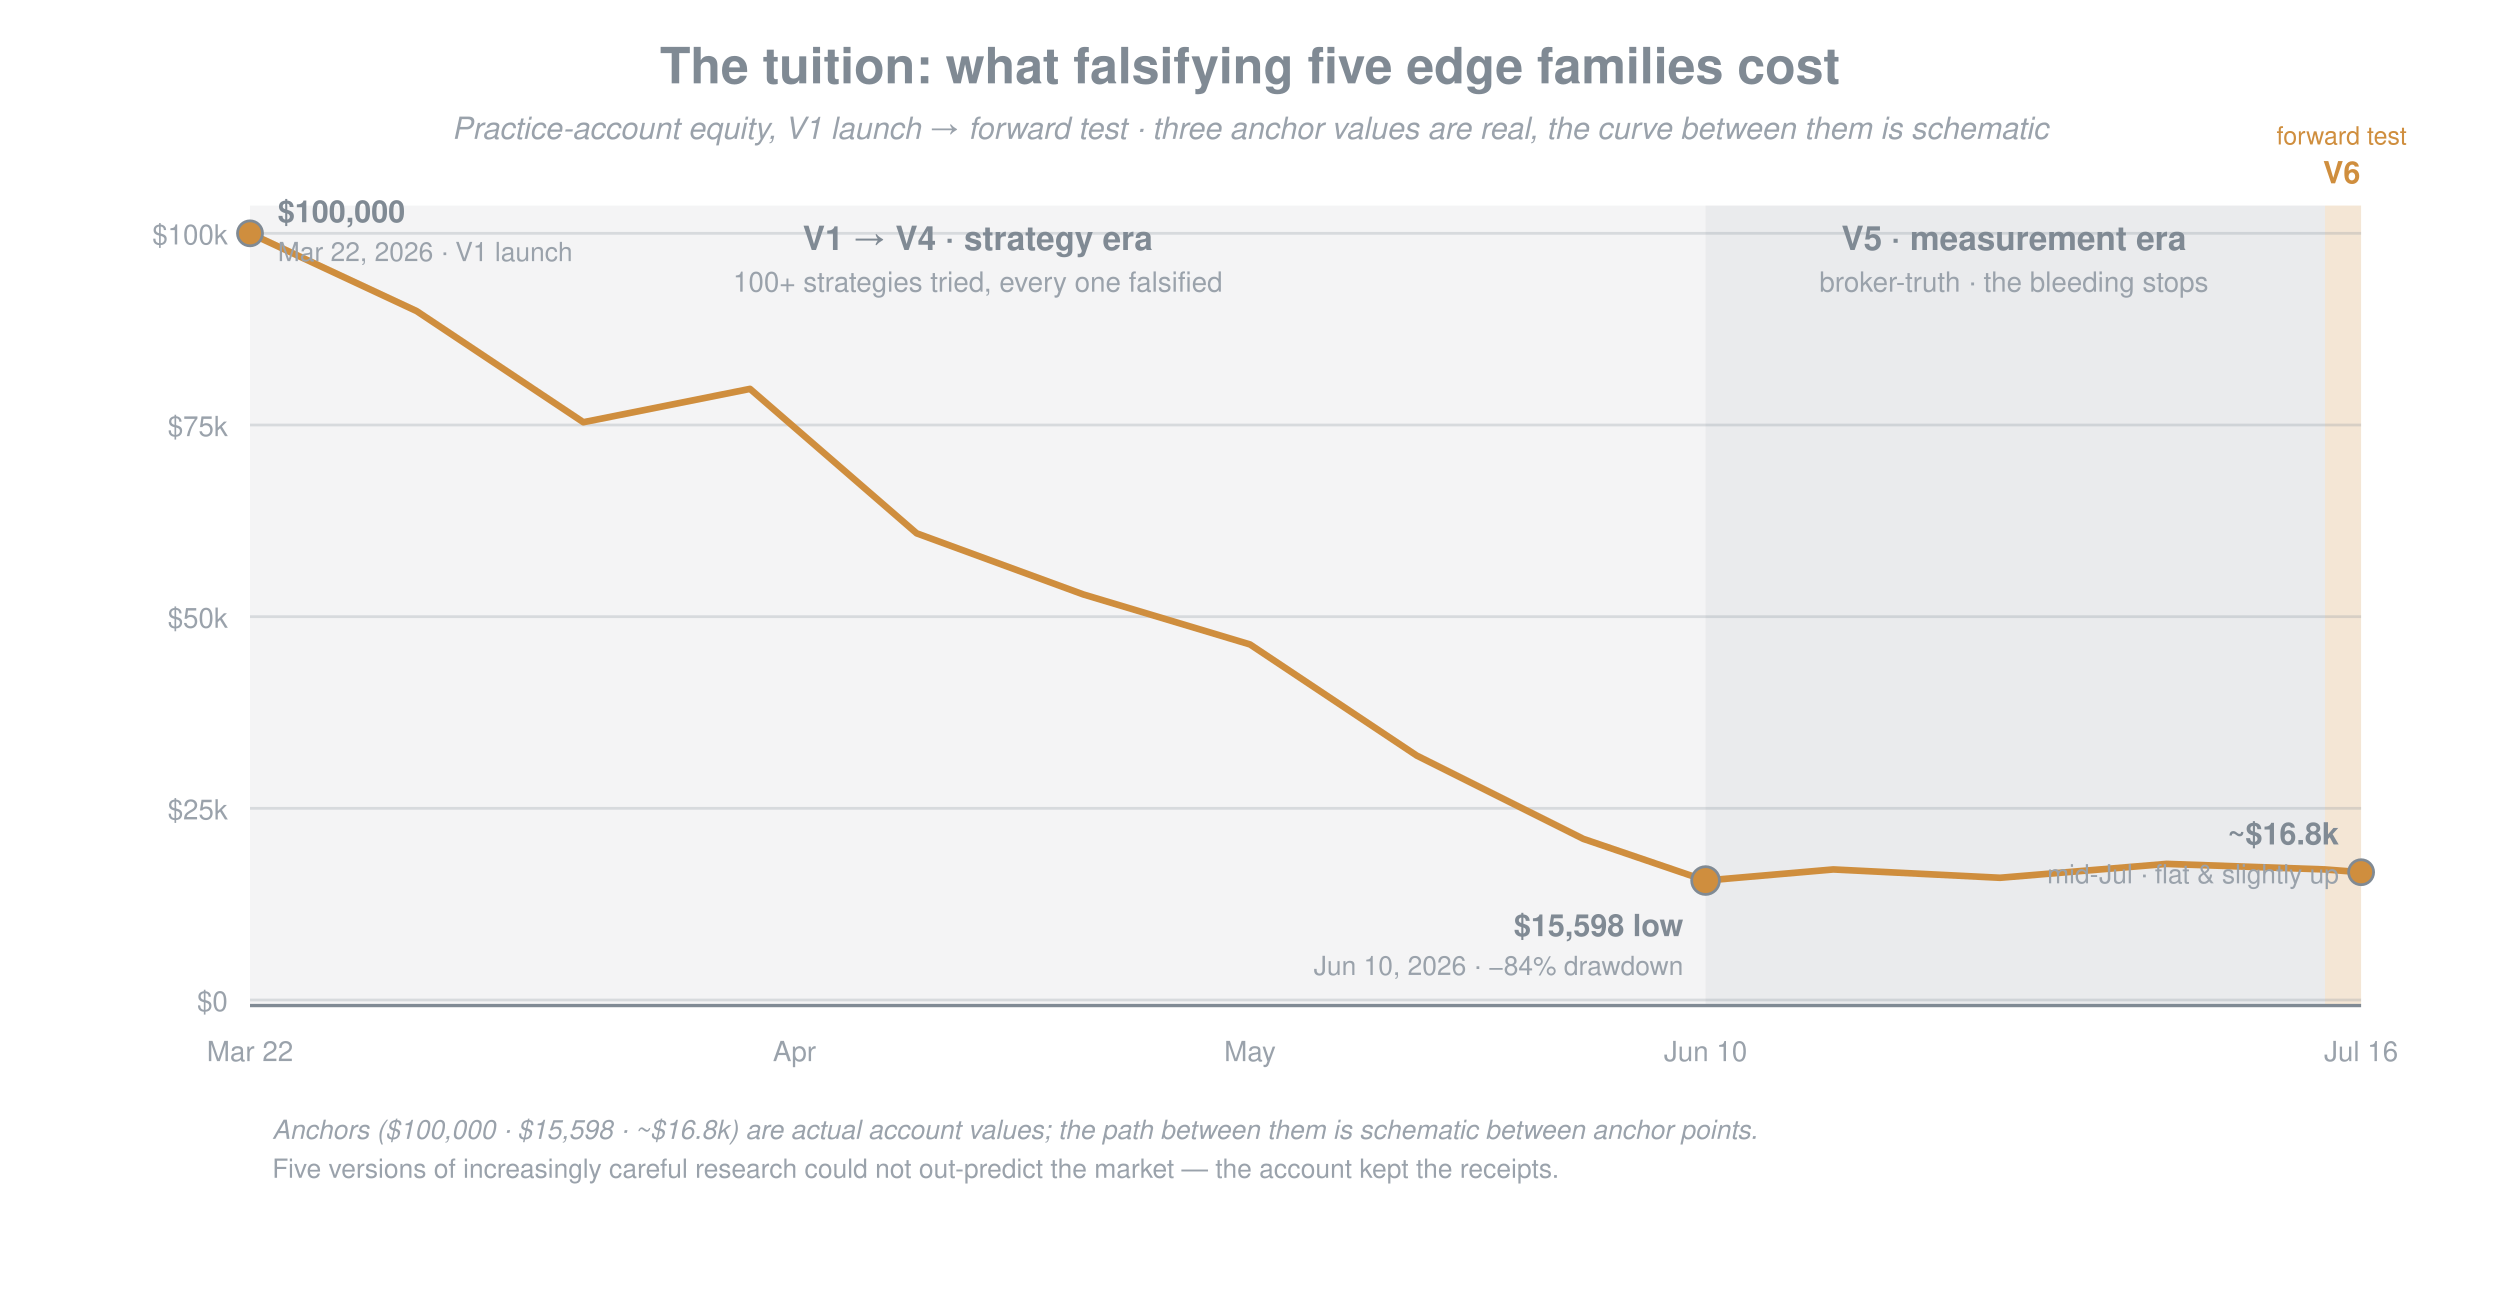
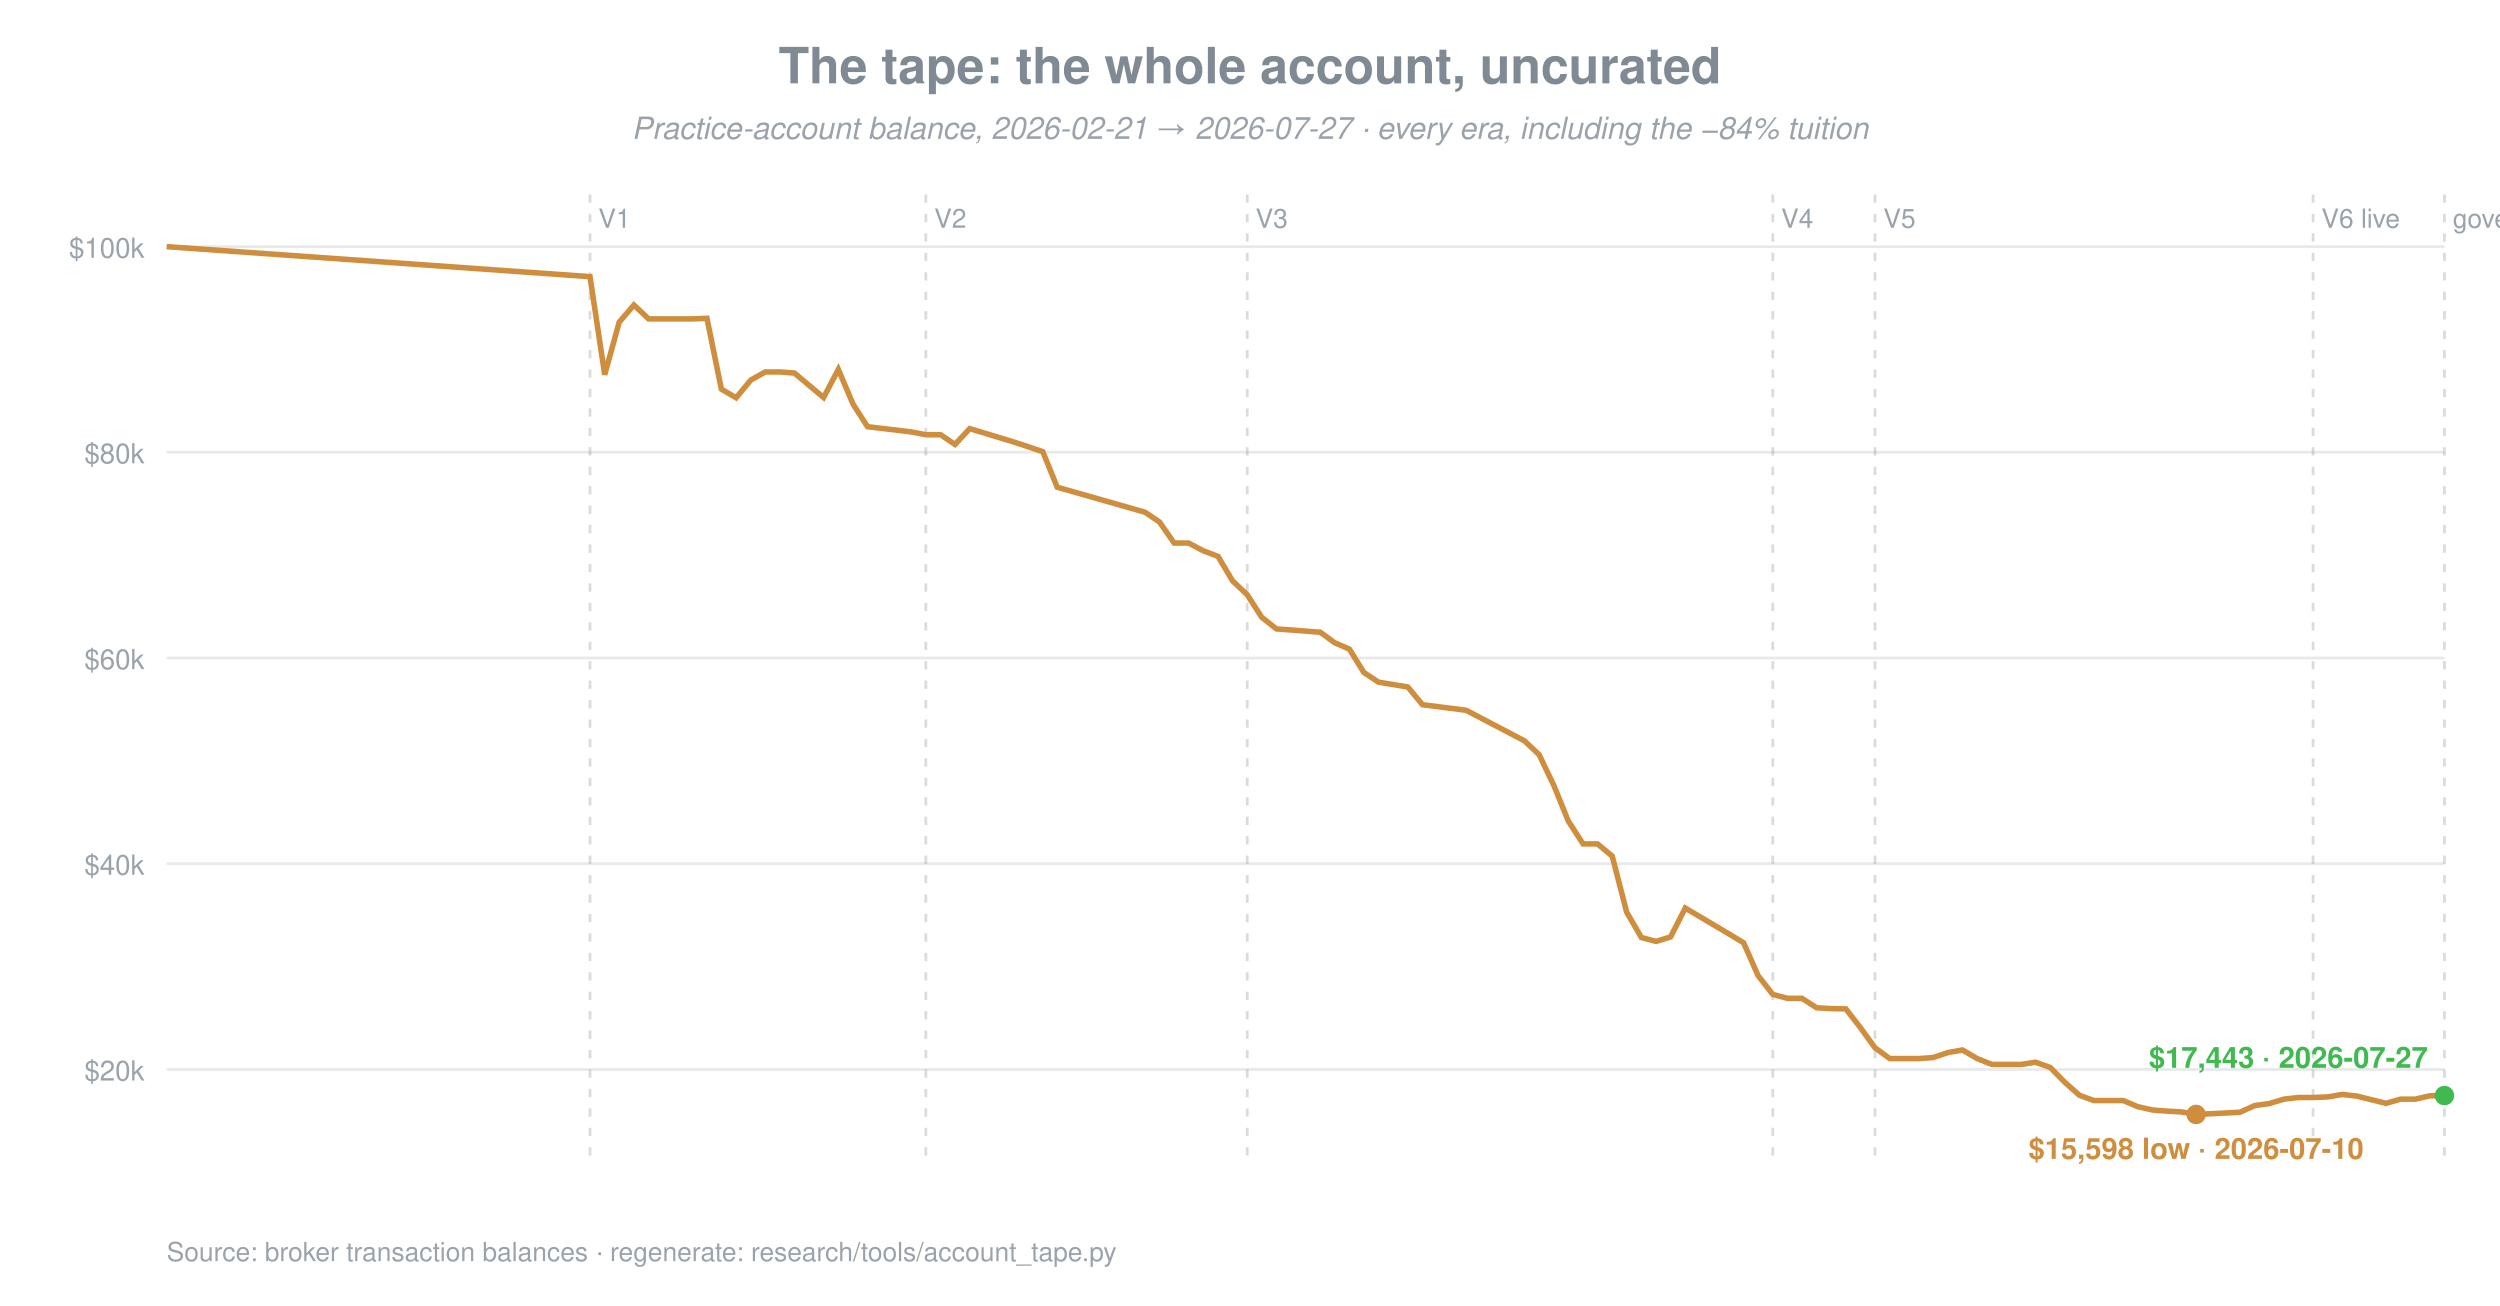
<svg xmlns="http://www.w3.org/2000/svg" viewBox="0 0 900 470" font-family="-apple-system,BlinkMacSystemFont,Segoe UI,Helvetica,Arial,sans-serif">
-   <text x="450" y="30" text-anchor="middle" fill="#808a94" font-size="18" font-weight="700">The tuition: what falsifying five edge families cost</text>
-   <text x="450" y="50" text-anchor="middle" fill="#9aa2ab" font-size="11" font-style="italic">Practice-account equity, V1 launch → forward test · three anchor values are real, the curve between them is schematic</text>
-   <rect x="90" y="74" width="524" height="288" fill="#808a94" opacity="0.09" />
-   <rect x="614" y="74" width="223" height="288" fill="#808a94" opacity="0.17" />
-   <rect x="837" y="74" width="13" height="288" fill="#cf8e3e" opacity="0.22" />
-   <text x="352" y="90" text-anchor="middle" fill="#808a94" font-size="12" font-weight="700">V1 → V4 · strategy era</text>
-   <text x="352" y="105" text-anchor="middle" fill="#9aa2ab" font-size="10">100+ strategies tried, every one falsified</text>
-   <text x="725" y="90" text-anchor="middle" fill="#808a94" font-size="12" font-weight="700">V5 · measurement era</text>
-   <text x="725" y="105" text-anchor="middle" fill="#9aa2ab" font-size="10">broker-truth · the bleeding stops</text>
-   <text x="843" y="66" text-anchor="middle" fill="#cf8e3e" font-size="11" font-weight="700">V6</text>
-   <text x="843" y="52" text-anchor="middle" fill="#cf8e3e" font-size="9">forward test</text>
-   <g stroke="#808a94" stroke-width="1" opacity="0.25">
-     <line x1="90" y1="84" x2="850" y2="84" />
-     <line x1="90" y1="153" x2="850" y2="153" />
-     <line x1="90" y1="222" x2="850" y2="222" />
-     <line x1="90" y1="291" x2="850" y2="291" />
-     <line x1="90" y1="360" x2="850" y2="360" />
-   </g>
-   <g fill="#9aa2ab" font-size="10" text-anchor="end">
-     <text x="82" y="88">$100k</text>
-     <text x="82" y="157">$75k</text>
-     <text x="82" y="226">$50k</text>
-     <text x="82" y="295">$25k</text>
-     <text x="82" y="364">$0</text>
-   </g>
-   <line x1="90" y1="362" x2="850" y2="362" stroke="#808a94" stroke-width="1.2" />
-   <g fill="#9aa2ab" font-size="10" text-anchor="middle">
-     <text x="90" y="382">Mar 22</text>
-     <text x="286" y="382">Apr</text>
-     <text x="450" y="382">May</text>
-     <text x="614" y="382">Jun 10</text>
-     <text x="850" y="382">Jul 16</text>
-   </g>
-   <polyline points="90,84 150,112 210,152 270,140 330,192 390,214 450,232 510,272 570,302 614,317 660,313 720,316 780,311 837,313 850,314" fill="none" stroke="#cf8e3e" stroke-width="2.4" stroke-linejoin="round" stroke-linecap="round" />
-   <circle cx="90" cy="84" r="4.5" fill="#cf8e3e" stroke="#808a94" stroke-width="1" />
-   <text x="100" y="80" fill="#808a94" font-size="11" font-weight="700">$100,000</text>
-   <text x="100" y="94" fill="#9aa2ab" font-size="9.5">Mar 22, 2026 · V1 launch</text>
-   <circle cx="614" cy="317" r="5" fill="#cf8e3e" stroke="#808a94" stroke-width="1" />
-   <text x="606" y="337" text-anchor="end" fill="#808a94" font-size="11" font-weight="700">$15,598 low</text>
-   <text x="606" y="351" text-anchor="end" fill="#9aa2ab" font-size="9.5">Jun 10, 2026 · −84% drawdown</text>
-   <circle cx="850" cy="314" r="4.5" fill="#cf8e3e" stroke="#808a94" stroke-width="1" />
-   <text x="842" y="304" text-anchor="end" fill="#808a94" font-size="11" font-weight="700">~$16.8k</text>
-   <text x="842" y="318" text-anchor="end" fill="#9aa2ab" font-size="9.5">mid-Jul · flat &amp; slightly up</text>
-   <text x="98" y="410" fill="#9aa2ab" font-size="9.5" font-style="italic">Anchors ($100,000 · $15,598 · ~$16.8k) are actual account values; the path between them is schematic between anchor points.</text>
-   <text x="98" y="424" fill="#9aa2ab" font-size="9.5">Five versions of increasingly careful research could not out-predict the market — the account kept the receipts.</text>
+   <text x="450" y="30" text-anchor="middle" fill="#808a94" font-size="18" font-weight="700">The tape: the whole account, uncurated</text>
+   <text x="450" y="50" text-anchor="middle" fill="#9aa2ab" font-size="11" font-style="italic">Practice-account balance, 2026-02-21 → 2026-07-27 · every era, including the −84% tuition</text>
+   <line x1="60" y1="88.8" x2="880" y2="88.8" stroke="#808a94" stroke-opacity="0.18" stroke-width="1" />
+   <text x="52" y="92.8" text-anchor="end" fill="#9aa2ab" font-size="10">$100k</text>
+   <line x1="60" y1="162.8" x2="880" y2="162.8" stroke="#808a94" stroke-opacity="0.18" stroke-width="1" />
+   <text x="52" y="166.8" text-anchor="end" fill="#9aa2ab" font-size="10">$80k</text>
+   <line x1="60" y1="236.9" x2="880" y2="236.9" stroke="#808a94" stroke-opacity="0.18" stroke-width="1" />
+   <text x="52" y="240.9" text-anchor="end" fill="#9aa2ab" font-size="10">$60k</text>
+   <line x1="60" y1="310.9" x2="880" y2="310.9" stroke="#808a94" stroke-opacity="0.18" stroke-width="1" />
+   <text x="52" y="314.9" text-anchor="end" fill="#9aa2ab" font-size="10">$40k</text>
+   <line x1="60" y1="385.0" x2="880" y2="385.0" stroke="#808a94" stroke-opacity="0.18" stroke-width="1" />
+   <text x="52" y="389.0" text-anchor="end" fill="#9aa2ab" font-size="10">$20k</text>
+   <line x1="212.4" y1="70" x2="212.4" y2="420" stroke="#808a94" stroke-opacity="0.3" stroke-dasharray="3,4" stroke-width="1" />
+   <text x="215.4" y="82" fill="#9aa2ab" font-size="9.5">V1</text>
+   <line x1="333.3" y1="70" x2="333.3" y2="420" stroke="#808a94" stroke-opacity="0.3" stroke-dasharray="3,4" stroke-width="1" />
+   <text x="336.3" y="82" fill="#9aa2ab" font-size="9.5">V2</text>
+   <line x1="449.0" y1="70" x2="449.0" y2="420" stroke="#808a94" stroke-opacity="0.3" stroke-dasharray="3,4" stroke-width="1" />
+   <text x="452.0" y="82" fill="#9aa2ab" font-size="9.5">V3</text>
+   <line x1="638.2" y1="70" x2="638.2" y2="420" stroke="#808a94" stroke-opacity="0.3" stroke-dasharray="3,4" stroke-width="1" />
+   <text x="641.2" y="82" fill="#9aa2ab" font-size="9.5">V4</text>
+   <line x1="675.0" y1="70" x2="675.0" y2="420" stroke="#808a94" stroke-opacity="0.3" stroke-dasharray="3,4" stroke-width="1" />
+   <text x="678.0" y="82" fill="#9aa2ab" font-size="9.5">V5</text>
+   <line x1="832.7" y1="70" x2="832.7" y2="420" stroke="#808a94" stroke-opacity="0.3" stroke-dasharray="3,4" stroke-width="1" />
+   <text x="835.7" y="82" fill="#9aa2ab" font-size="9.5">V6 live</text>
+   <line x1="880.0" y1="70" x2="880.0" y2="420" stroke="#808a94" stroke-opacity="0.3" stroke-dasharray="3,4" stroke-width="1" />
+   <text x="883.0" y="82" fill="#9aa2ab" font-size="9.5">governor</text>
+   <polyline points="60.0,88.8 212.4,99.6 217.7,134.9 222.9,116.0 228.2,109.8 233.5,114.8 249.2,114.8 254.5,114.6 259.7,140.1 265.0,143.2 270.3,136.8 275.5,133.9 280.8,133.9 286.0,134.3 296.5,143.1 301.8,133.0 307.1,145.5 312.3,153.6 328.1,155.5 333.3,156.5 338.6,156.5 343.8,160.0 349.1,154.3 364.9,159.1 370.1,160.8 375.4,162.6 380.6,175.4 412.2,184.4 417.4,187.9 422.7,195.5 427.9,195.5 433.2,198.3 438.5,200.3 443.7,209.1 449.0,214.1 454.2,222.2 459.5,226.4 475.3,227.6 480.5,231.4 485.8,233.7 491.0,242.1 496.3,245.6 506.8,247.3 512.1,253.7 527.8,255.7 548.8,266.7 554.1,271.7 559.4,282.8 564.6,295.6 569.9,303.8 575.1,303.8 580.4,308.2 585.6,328.4 590.9,337.5 596.2,338.9 601.4,337.3 606.7,326.9 622.4,336.2 627.7,339.4 632.9,351.2 638.2,358.0 643.5,359.4 648.7,359.4 654.0,362.8 659.2,363.1 664.5,363.2 669.7,369.9 675.0,377.2 680.3,381.1 690.8,381.1 696.0,380.7 701.3,378.9 706.5,378.0 711.8,381.1 717.1,383.2 722.3,383.2 727.6,383.2 732.8,382.4 738.1,384.3 743.3,389.6 748.6,394.3 753.8,396.2 759.1,396.2 764.4,396.2 769.6,398.4 774.9,399.6 780.1,400.0 785.4,400.3 790.6,401.2 806.4,400.4 811.7,398.0 816.9,397.3 822.2,395.7 827.4,395.1 832.7,395.1 837.9,394.9 843.2,394.0 848.5,394.6 853.7,395.9 859.0,397.2 864.2,395.7 869.5,395.7 874.7,394.5 880.0,394.4" fill="none" stroke="#cf8e3e" stroke-width="2" />
+   <circle cx="790.6" cy="401.2" r="3.5" fill="#cf8e3e" />
+   <text x="790.6" y="417.2" text-anchor="middle" fill="#cf8e3e" font-size="10.5" font-weight="700">$15,598 low · 2026-07-10</text>
+   <circle cx="880.0" cy="394.4" r="3.5" fill="#3fb950" />
+   <text x="874.0" y="384.4" text-anchor="end" fill="#3fb950" font-size="10.5" font-weight="700">$17,443 · 2026-07-27</text>
+   <text x="60" y="454" fill="#9aa2ab" font-size="9.5">Source: broker transaction balances · regenerate: research/tools/account_tape.py</text>
</svg>
